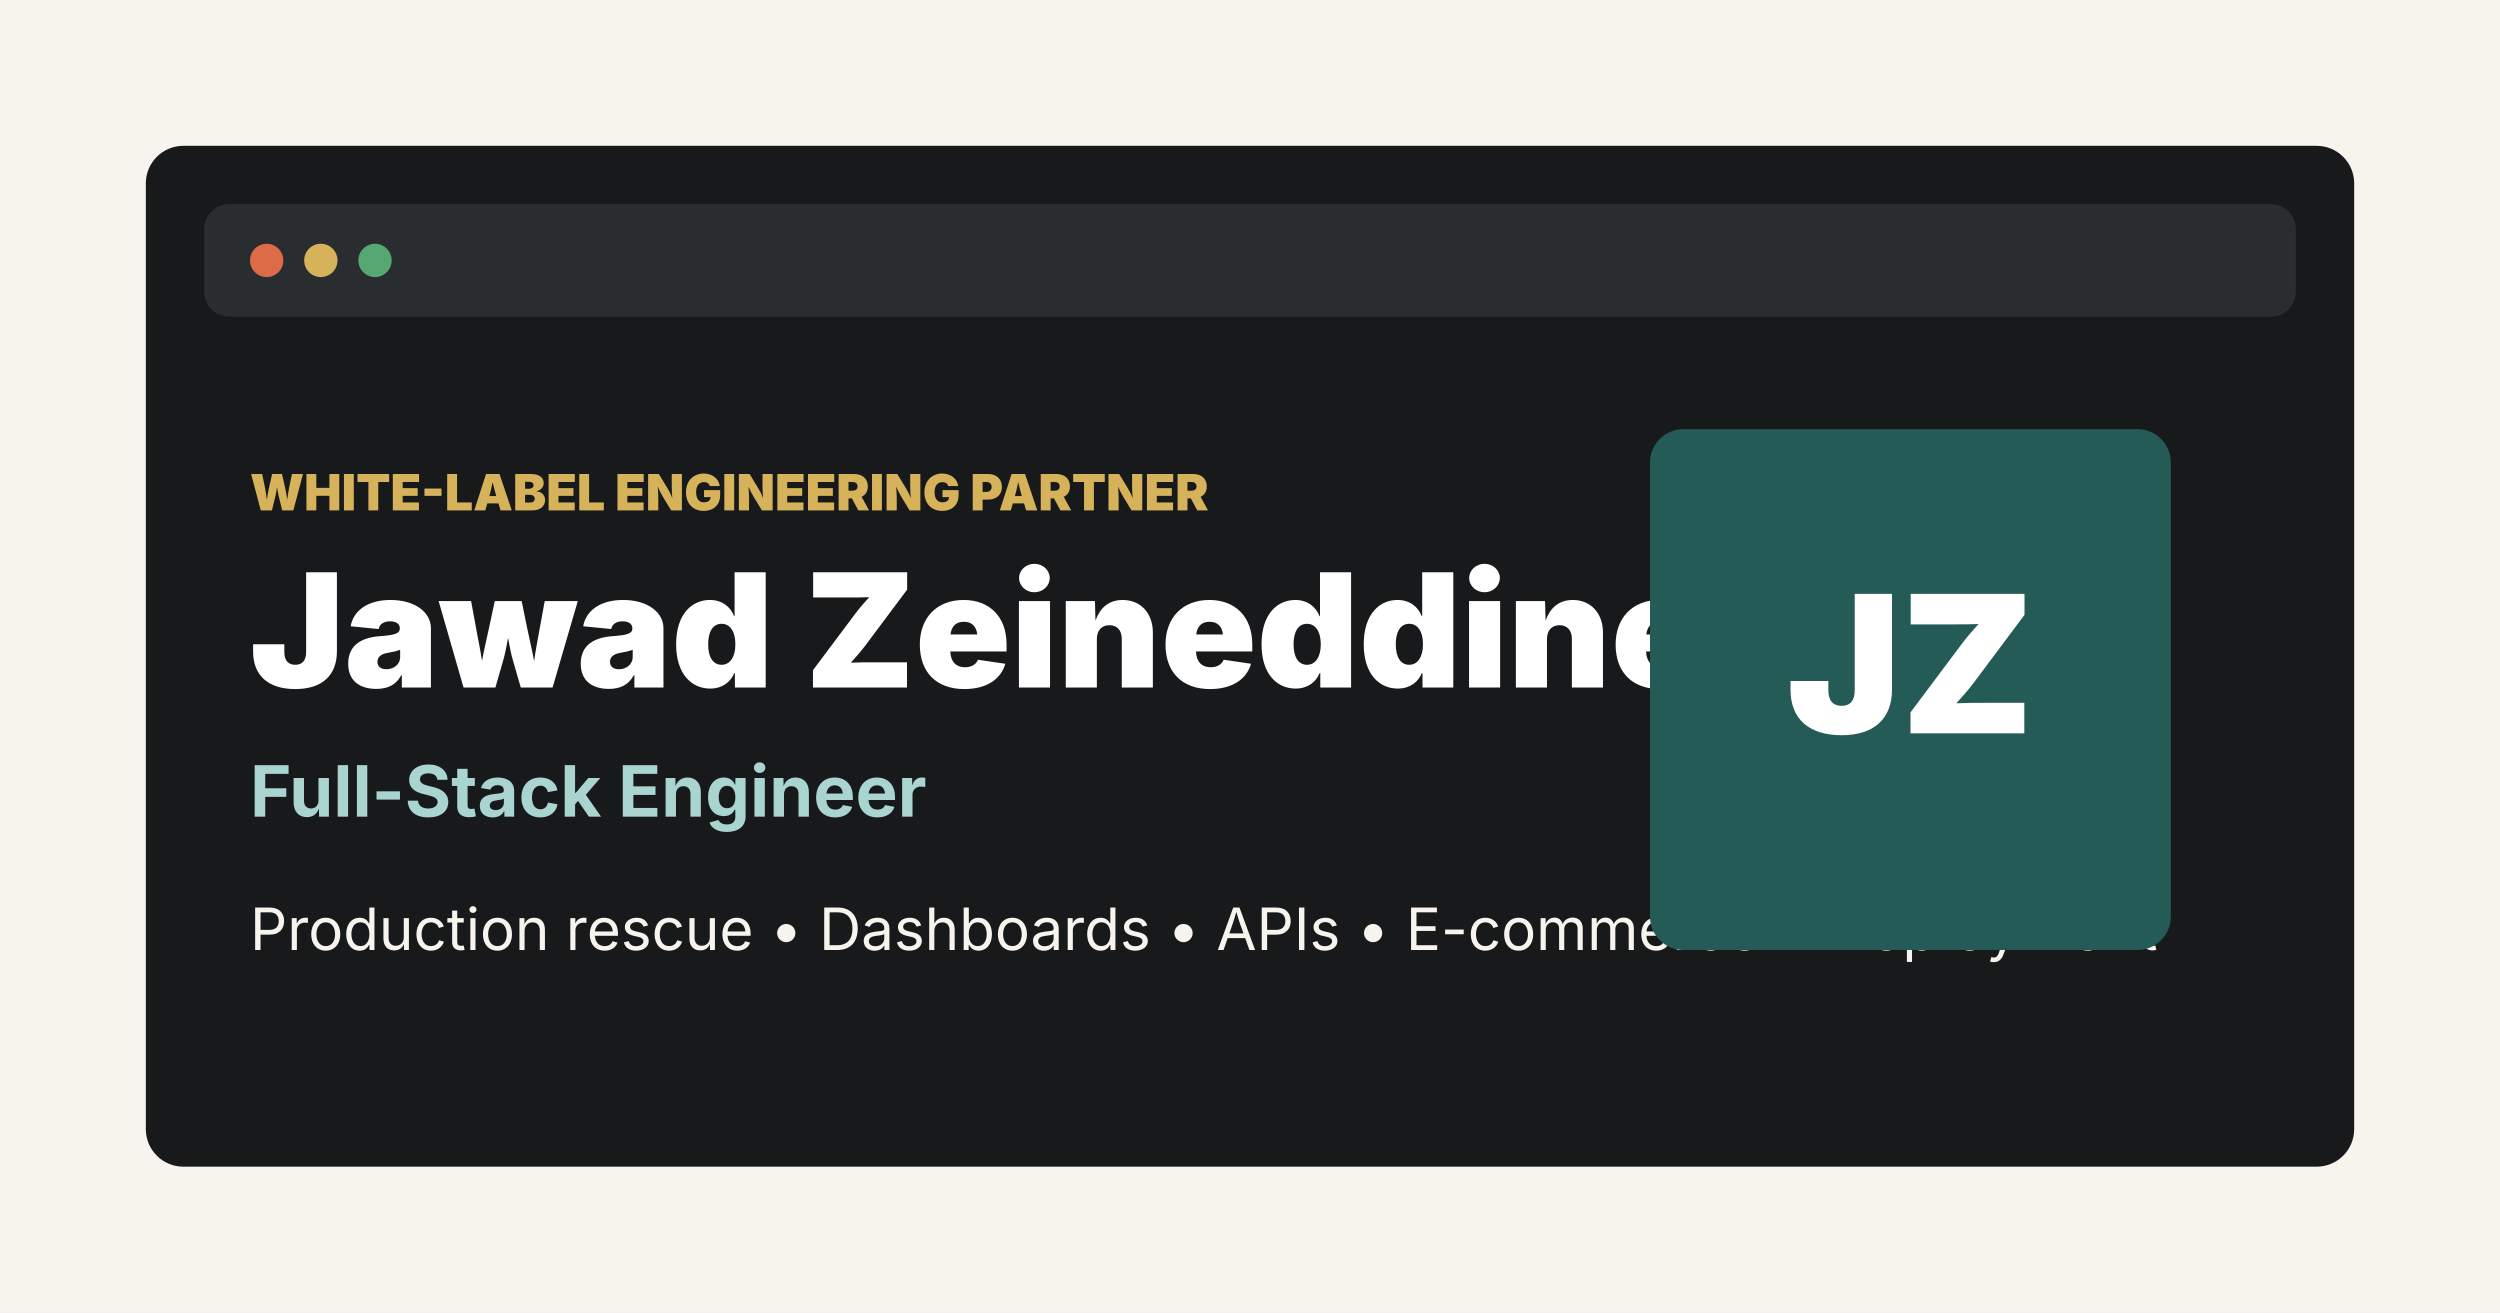
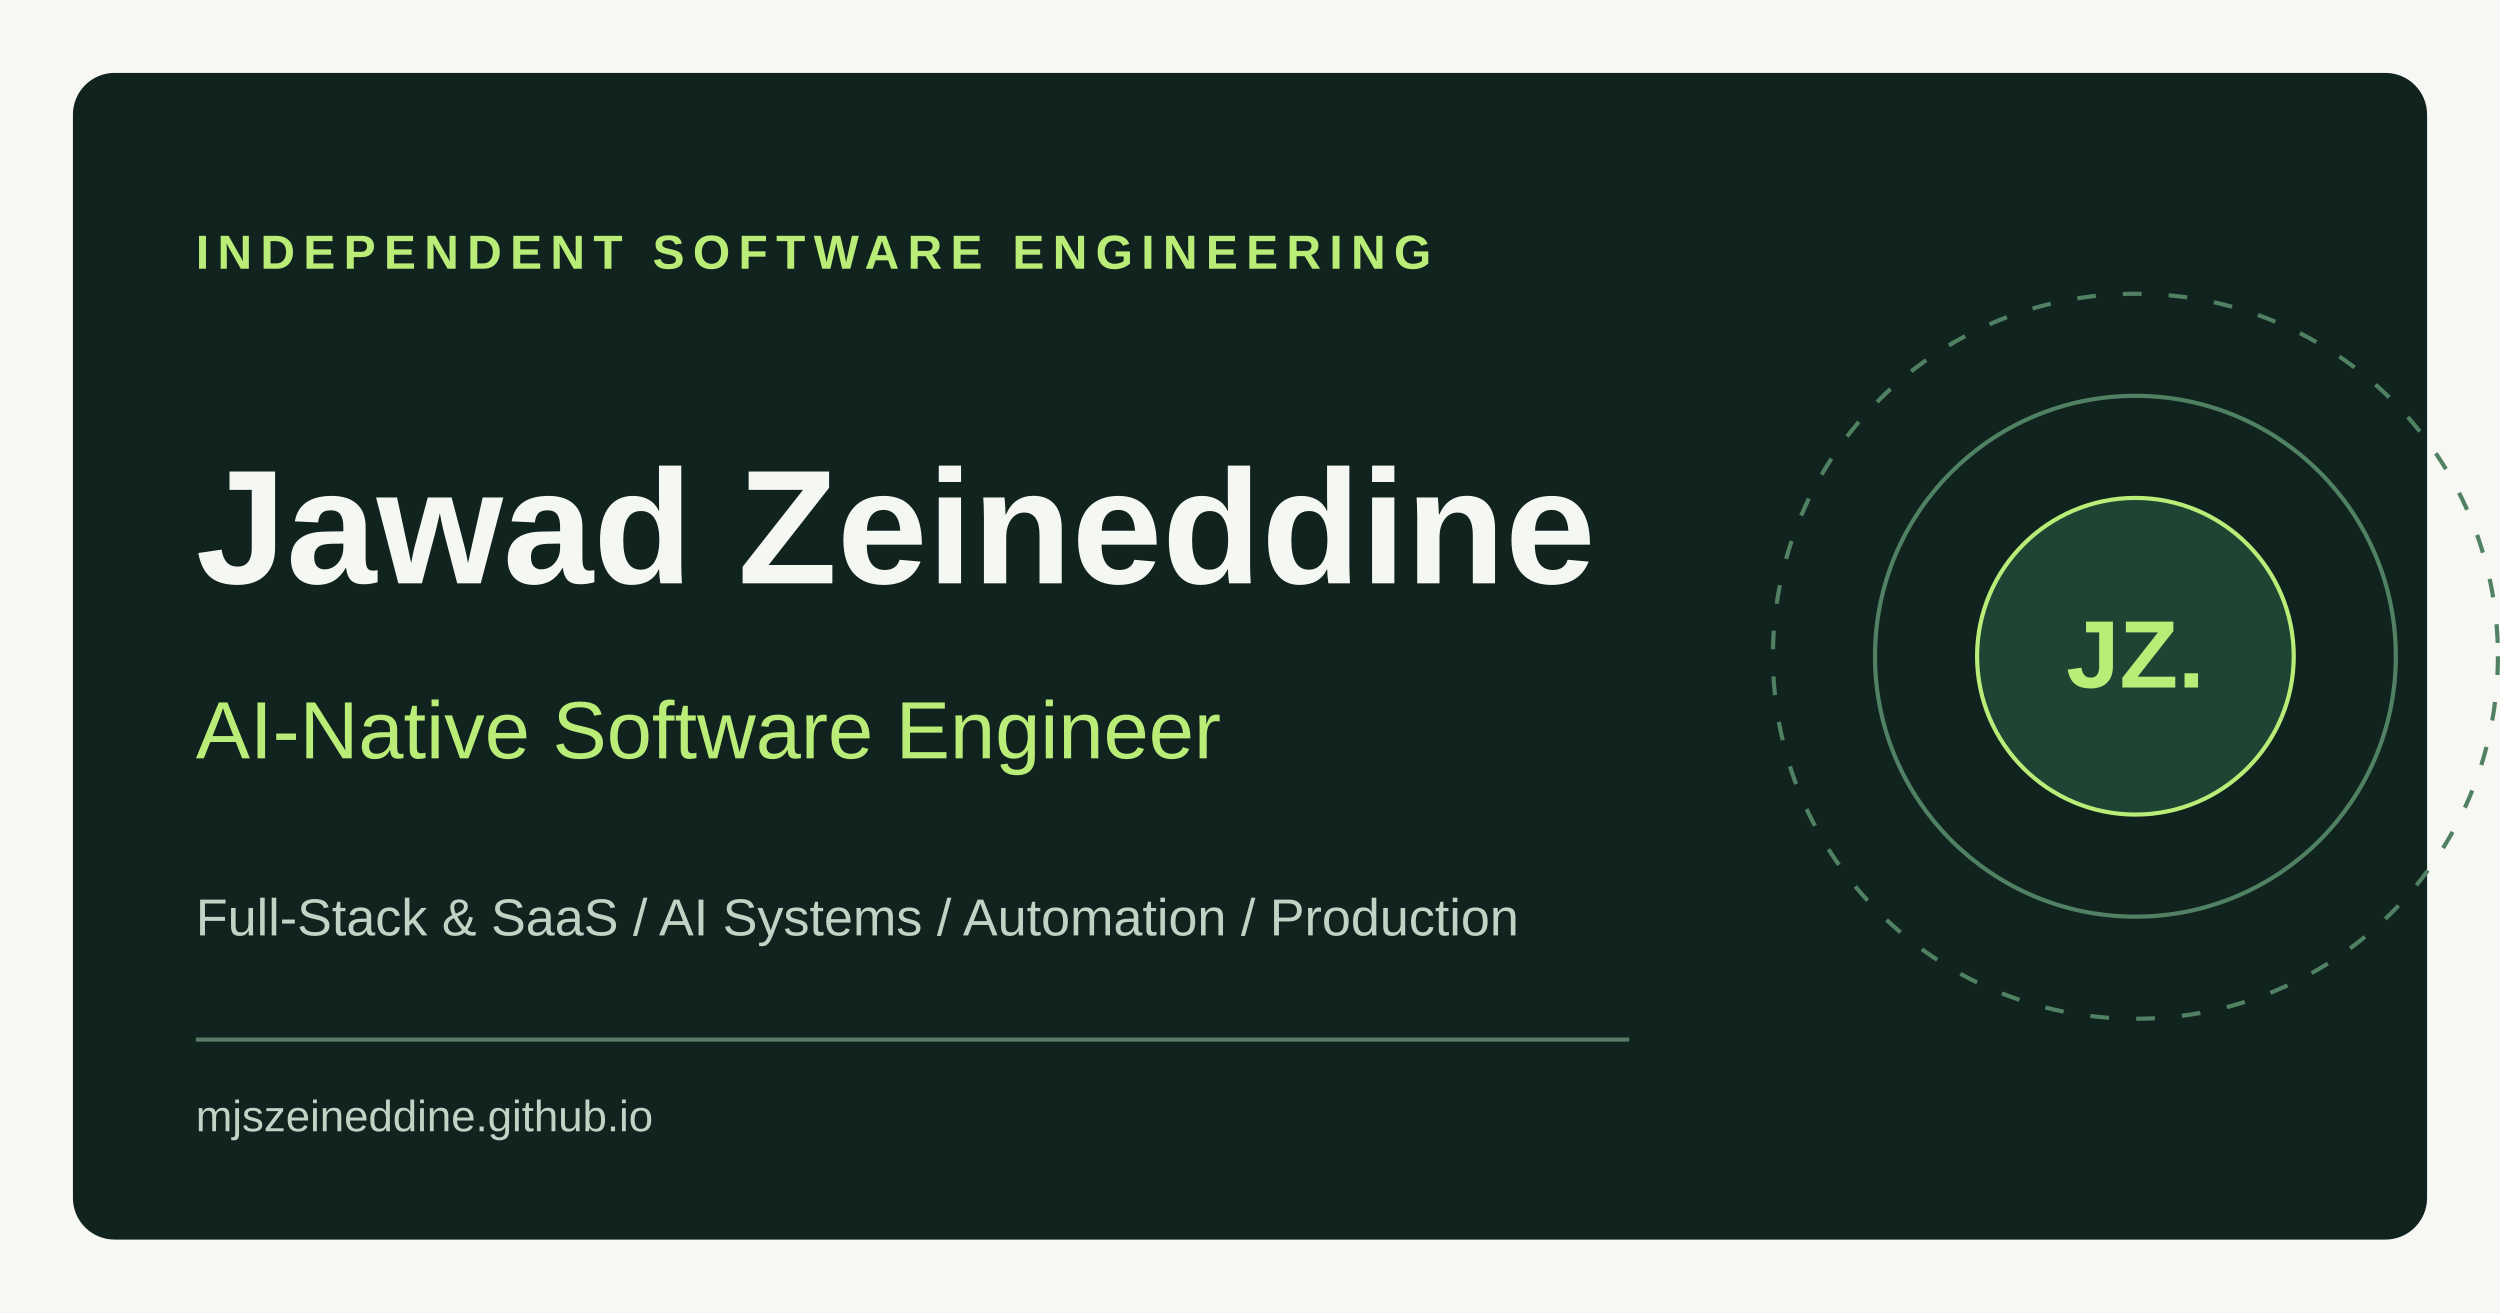
- <svg xmlns="http://www.w3.org/2000/svg" width="1200" height="630" viewBox="0 0 1200 630" role="img" aria-labelledby="title desc">
-   <rect width="1200" height="630" fill="#f7f4ee" />
-   <rect x="70" y="70" width="1060" height="490" rx="18" fill="#17191b" />
-   <rect x="98" y="98" width="1004" height="54" rx="12" fill="#2a2d2f" />
-   <circle cx="128" cy="125" r="8" fill="#de6b48" />
-   <circle cx="154" cy="125" r="8" fill="#d6b35a" />
-   <circle cx="180" cy="125" r="8" fill="#57a773" />
-   <text x="120" y="245" font-family="Inter, Arial, sans-serif" font-size="24" font-weight="900" fill="#d6b35a">WHITE-LABEL ENGINEERING PARTNER</text>
-   <text x="120" y="330" font-family="Inter, Arial, sans-serif" font-size="76" font-weight="900" fill="#ffffff">Jawad Zeineddine</text>
-   <text x="120" y="392" font-family="Inter, Arial, sans-serif" font-size="34" font-weight="700" fill="#a9d4cf">Full-Stack Engineer</text>
-   <text x="120" y="456" font-family="Inter, Arial, sans-serif" font-size="28" fill="#f7f4ee">Production rescue • Dashboards • APIs • E-commerce • Deployment</text>
-   <rect x="792" y="206" width="250" height="250" rx="16" fill="#245b57" />
-   <text x="917" y="352" text-anchor="middle" font-family="Inter, Arial, sans-serif" font-size="92" font-weight="900" fill="#ffffff">JZ</text>
+ <svg xmlns="http://www.w3.org/2000/svg" viewBox="0 0 1200 630" width="1200" height="630" role="img" aria-labelledby="t d">
+   <rect width="1200" height="630" fill="#f7f7f3" />
+   <rect x="35" y="35" width="1130" height="560" rx="20" fill="#10231e" />
+   <circle cx="1025" cy="315" r="174" fill="none" stroke="#508163" stroke-width="2" stroke-dasharray="9 13" />
+   <circle cx="1025" cy="315" r="125" fill="none" stroke="#508163" stroke-width="2" />
+   <circle cx="1025" cy="315" r="76" fill="#1e4434" stroke="#b9ed78" stroke-width="2" />
+   <text x="1025" y="330" fill="#b9ed78" font-size="46" text-anchor="middle" font-family="Arial, sans-serif" font-weight="700">JZ.</text>
+   <text x="94" y="129" fill="#b9ed78" font-family="Arial, sans-serif" font-weight="700" font-size="23" letter-spacing="4">INDEPENDENT SOFTWARE ENGINEERING</text>
+   <text x="94" y="280" fill="#f5f8f2" font-family="Arial, sans-serif" font-size="78" font-weight="700">Jawad Zeineddine</text>
+   <text x="94" y="364" fill="#b9ed78" font-family="Arial, sans-serif" font-size="39" font-weight="500">AI-Native Software Engineer</text>
+   <text x="94" y="449" fill="#c2d3c6" font-family="Arial, sans-serif" font-size="25">Full-Stack &amp; SaaS  /  AI Systems  /  Automation  /  Production</text>
+   <path d="M94 499 H782" stroke="#577b65" stroke-width="2" />
+   <text x="94" y="543" fill="#c2d3c6" font-family="Arial, sans-serif" font-size="21">mjszeineddine.github.io</text>
</svg>
